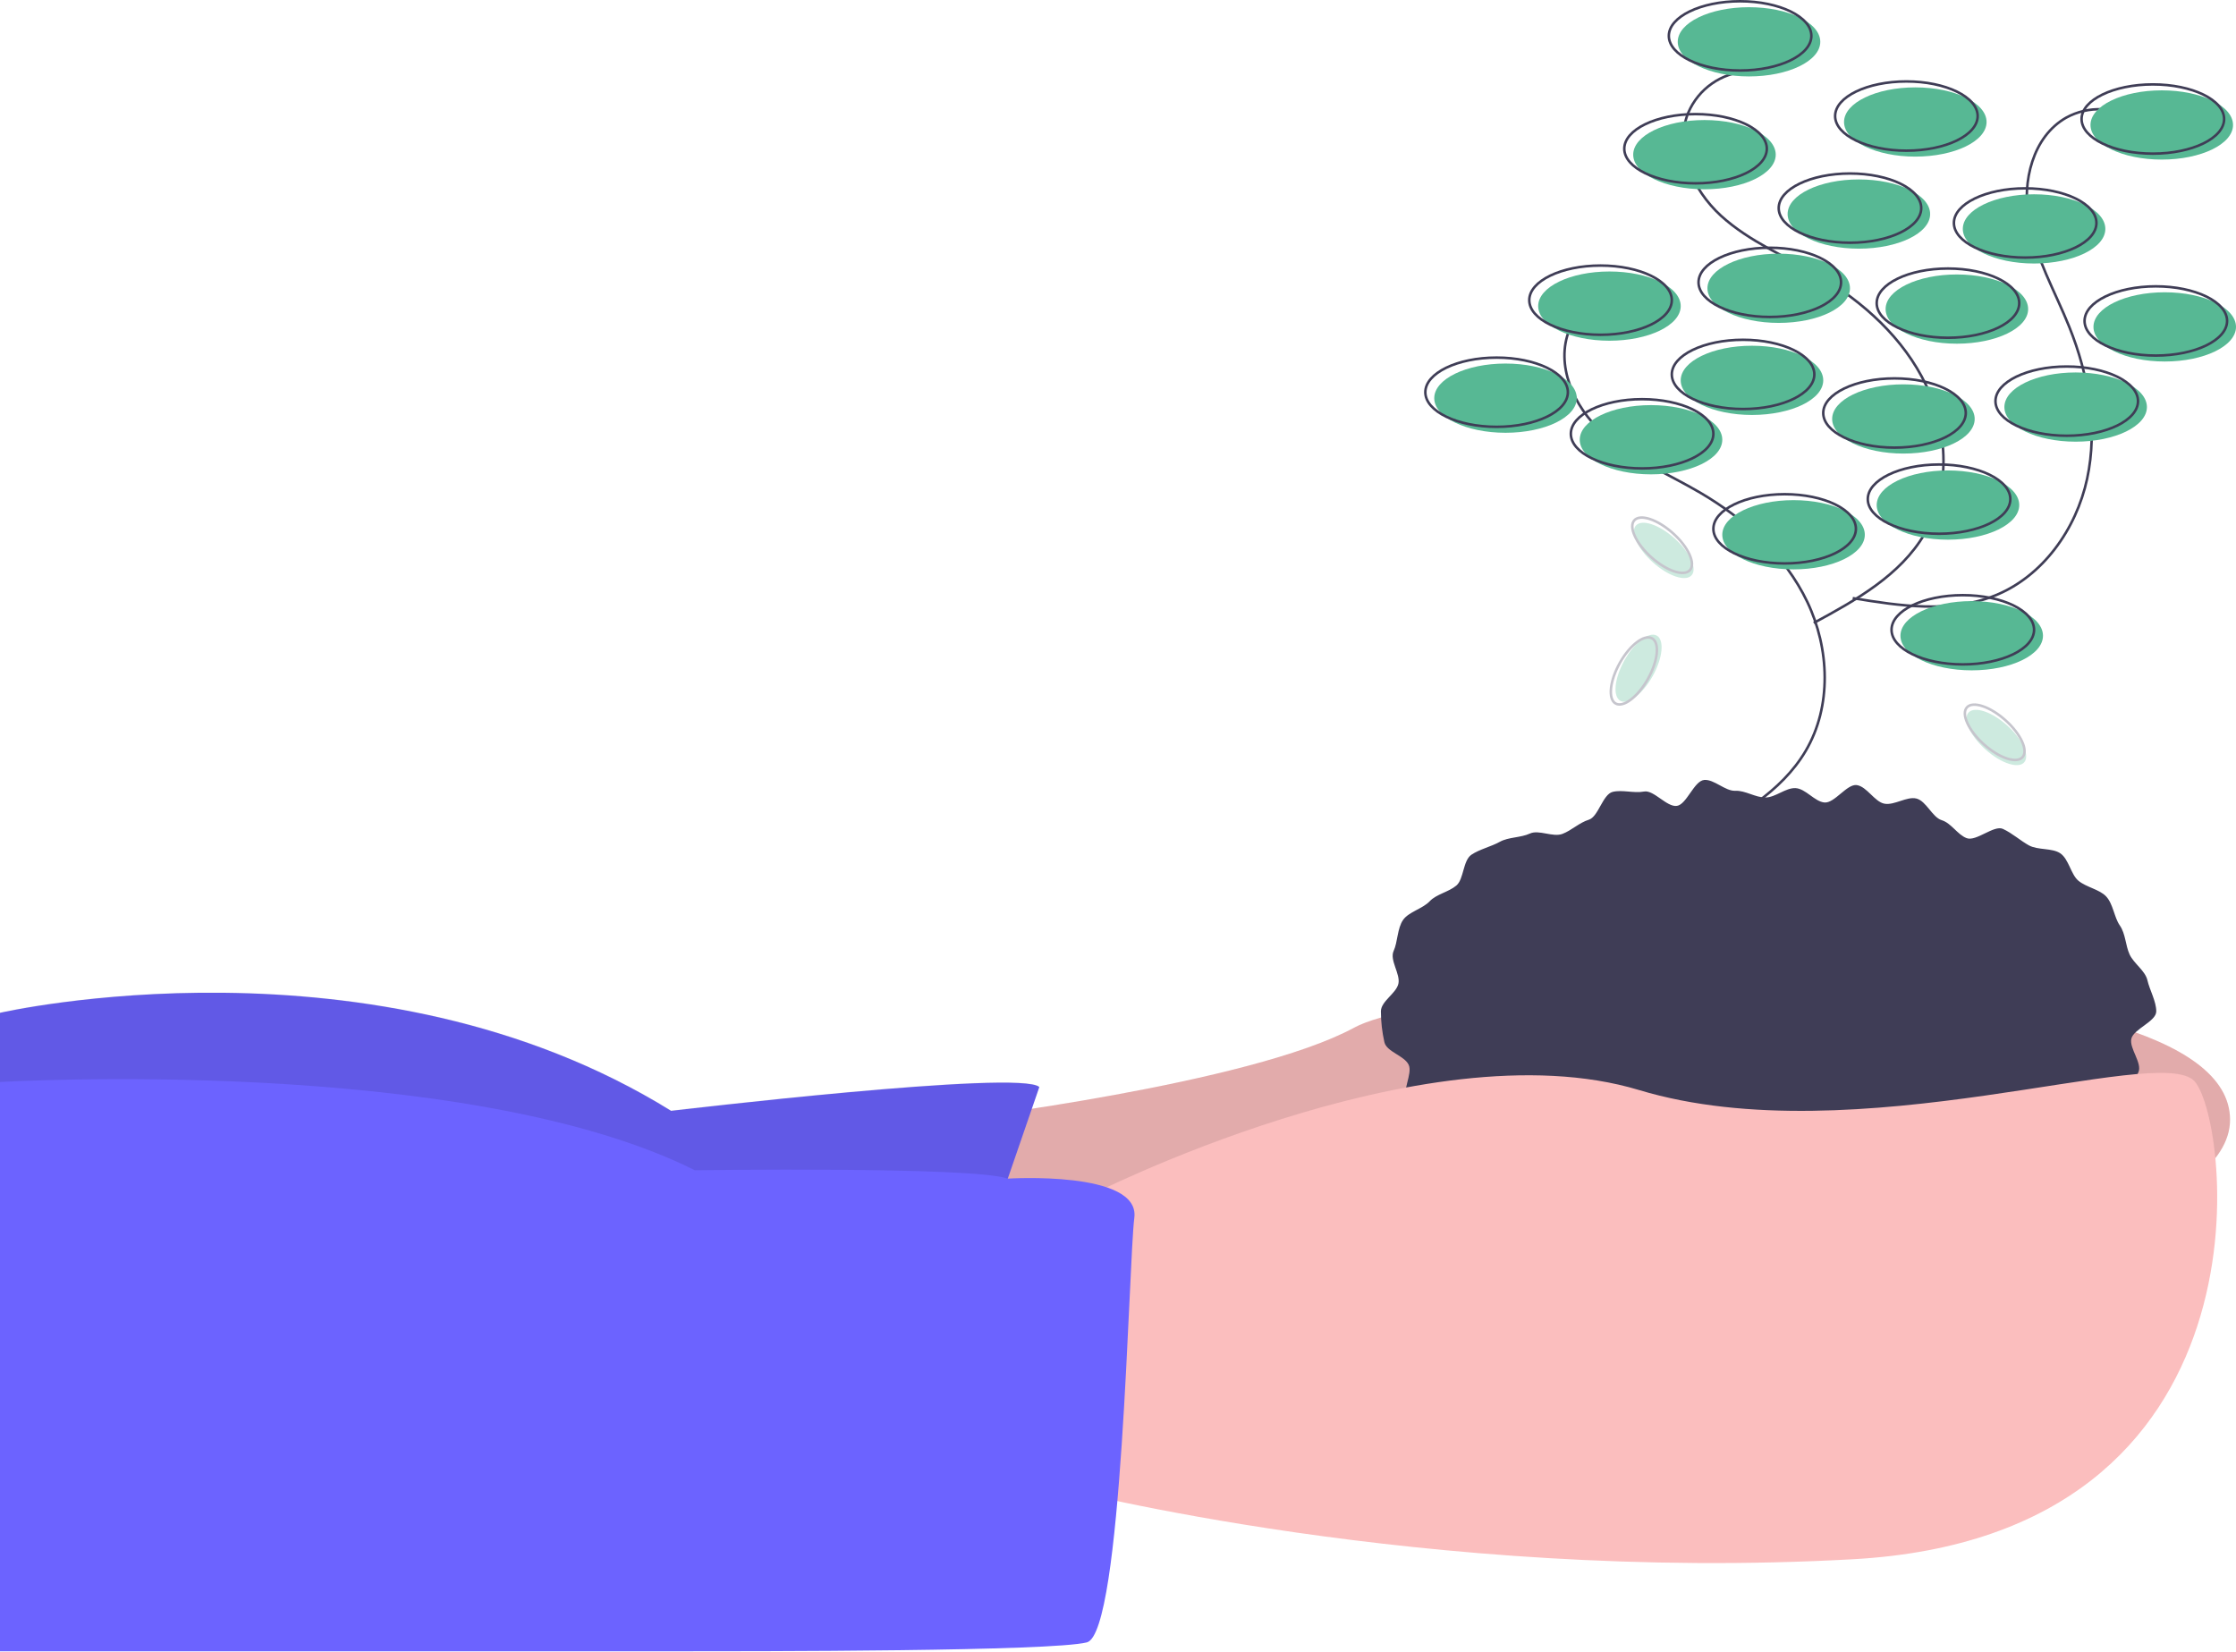
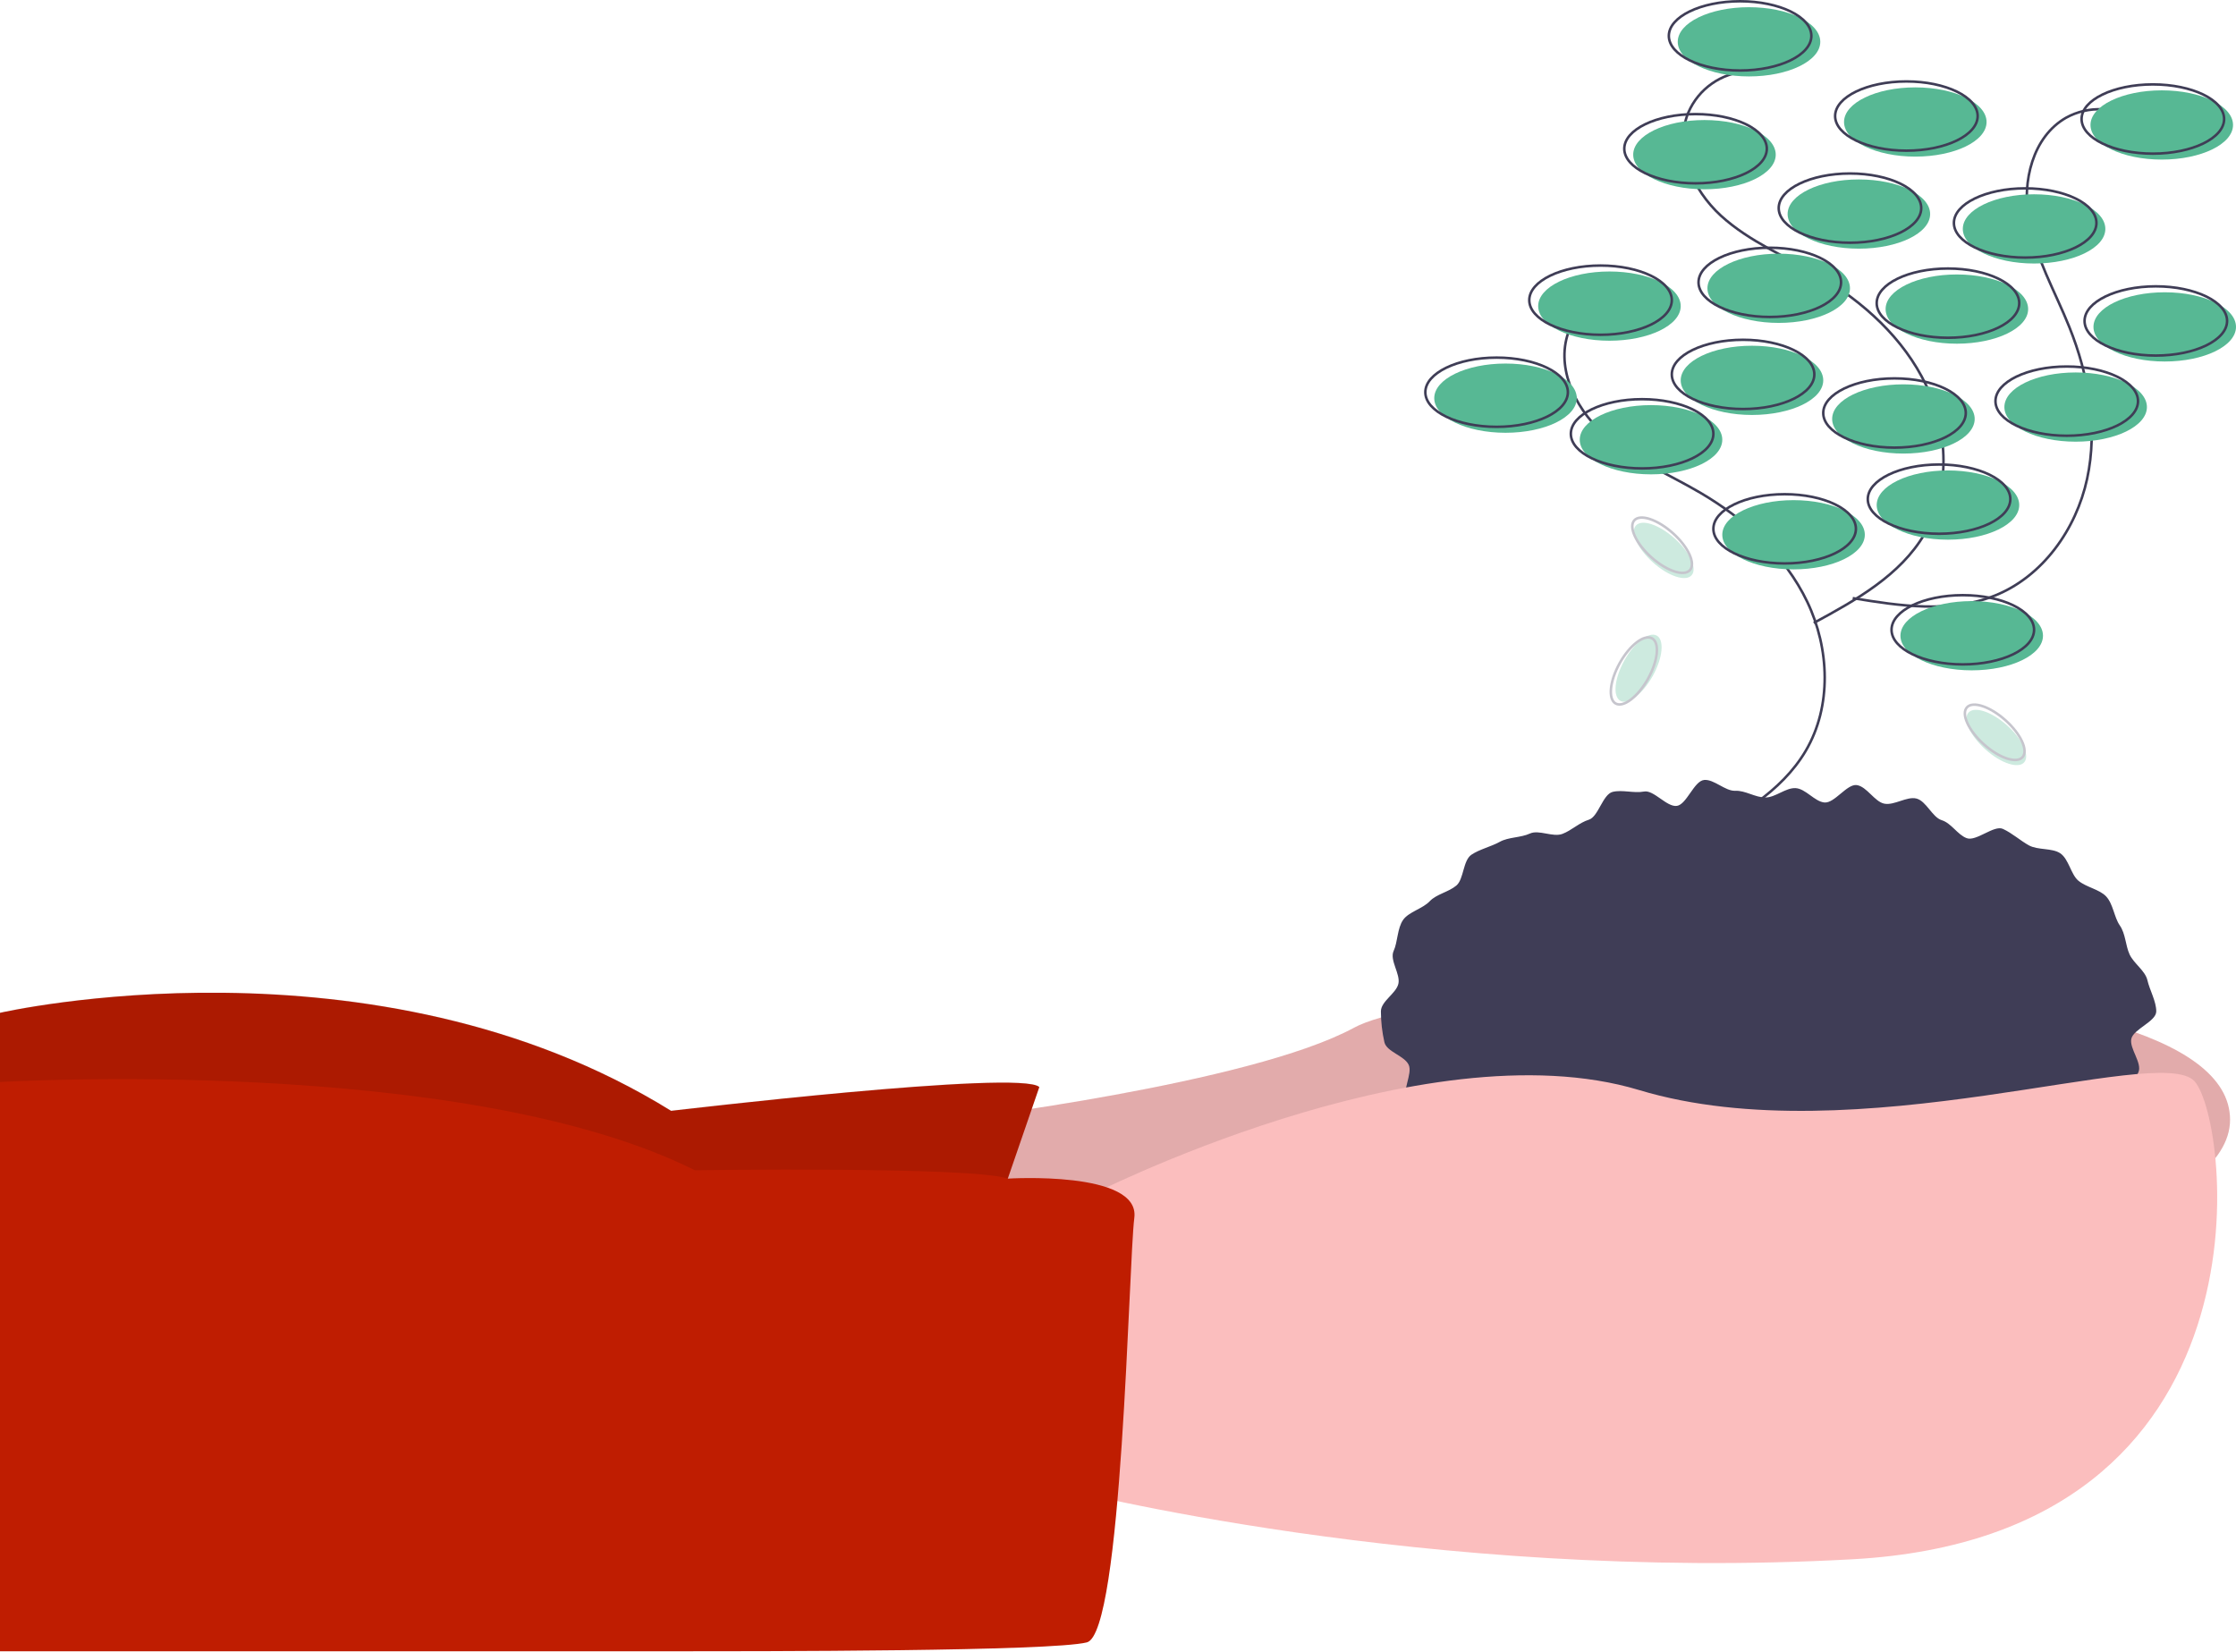
<svg xmlns="http://www.w3.org/2000/svg" id="abc544d7-1a04-40cc-926f-7ea71d989639" data-name="Layer 1" width="886" height="654.301" viewBox="0 0 886 654.301">
  <path d="M534.697,566.284s117.663-14.12,158.845-36.475,347.105-32.946,347.105,36.475S688.835,666.298,688.835,666.298L504.105,655.708Z" transform="translate(-157 -122.5995)" fill="#fbbebe" />
  <path d="M534.697,566.284s117.663-14.12,158.845-36.475,347.105-32.946,347.105,36.475S688.835,666.298,688.835,666.298L504.105,655.708Z" transform="translate(-157 -122.5995)" opacity="0.1" />
-   <path d="M568.819,553.341l-24.709,71.774L157,629.822V523.926s148.255-34.122,265.918,38.829C422.918,562.754,561.76,546.282,568.819,553.341Z" transform="translate(-157 -122.5995)" fill="#6c63ff" />
+   <path d="M568.819,553.341l-24.709,71.774L157,629.822V523.926s148.255-34.122,265.918,38.829C422.918,562.754,561.76,546.282,568.819,553.341Z" transform="translate(-157 -122.5995)" fill="#bf1d01" />
  <path d="M568.819,553.226,544.11,625,157,629.707V523.81s148.255-34.122,265.918,38.829C422.918,562.639,561.76,546.166,568.819,553.226Z" transform="translate(-157 -122.5995)" opacity="0.1" />
  <path d="M1011.404,523.337c0,4.01-8.993,6.987-9.877,10.856-.877,3.837,4.466,9.672,2.775,13.336a72.563,72.563,0,0,1-6.172,10.733c-2.215,3.171-9.057,2.708-11.862,5.682a94.319,94.319,0,0,1-8.712,7.576c-2.977,2.476-7.01,2.995-10.395,5.274-3.219,2.167-2.829,10.116-6.389,12.089-3.402,1.886-8.61.369-12.3,2.064-3.542,1.627-5.41,7.511-9.197,8.95-3.652,1.388-8.173.79-12.034,1.992-3.737,1.163-7.918.974-11.834,1.954-3.803.951-6.707,6.651-10.662,7.419-3.854.749-8.371-1.248-12.356-.681-3.892.554-8.418-4.372-12.421-3.999-3.918.365-7.611,2.645-11.624,2.829-3.935.181-7.825,1.914-11.839,1.914-4.013,0-8.155,3.765-12.089,3.585-4.013-.184-7.646-5.891-11.564-6.256-4.004-.373-8.779,5.589-12.671,5.035-3.985-.567-7.141-6.402-10.995-7.151-3.957-.769-9.067,3.402-12.87,2.451-3.916-.979-6.241-7.768-9.978-8.931-3.861-1.202-8.647.426-12.299-.962-3.788-1.439-8.402-1.208-11.944-2.835-3.69-1.695-6.339-5.706-9.742-7.591-3.56-1.973-5.202-6.867-8.421-9.035-3.385-2.279-8.543-1.988-11.52-4.464-3.143-2.614-9.032-2.75-11.684-5.563-2.805-2.974-3.94-7.969-6.155-11.141-2.333-3.34,2.245-10.403.617-13.933-1.69-3.664-8.756-5.152-9.632-8.989a56.435,56.435,0,0,1-1.384-12.207c0-4.01,6.043-7.075,6.927-10.943.877-3.837-3.571-9.348-1.88-13.012,1.629-3.531,1.421-8.959,3.754-12.3,2.215-3.171,7.742-4.415,10.548-7.389,2.652-2.812,7.4-3.596,10.543-6.21,2.977-2.476,2.598-9.942,5.983-12.221,3.219-2.167,7.712-3.156,11.273-5.129,3.402-1.886,8.217-1.568,11.907-3.263,3.542-1.627,9.091,1.579,12.877.14,3.652-1.388,6.614-4.421,10.476-5.623,3.737-1.163,5.493-10.035,9.409-11.014,3.803-.951,8.481.628,12.437-.141,3.854-.749,9.04,6.251,13.025,5.684,3.892-.554,6.802-9.898,10.806-10.27,3.918-.365,8.337,4.475,12.349,4.29,3.935-.181,7.886,2.655,11.9,2.655,4.013,0,8.012-3.892,11.946-3.711,4.013.184,7.551,5.327,11.469,5.692,4.004.373,8.919-7.45,12.811-6.896,3.985.567,7.064,6.614,10.918,7.363,3.957.769,8.912-2.986,12.716-2.034,3.916.979,6.273,7.407,10.01,8.57,3.861,1.202,6.24,5.736,9.892,7.124,3.788,1.439,10.823-5.294,14.366-3.667,3.69,1.695,6.878,4.628,10.28,6.514,3.56,1.973,9.22.981,12.439,3.148,3.385,2.279,4.218,8.398,7.195,10.874,3.143,2.614,8.327,3.401,10.98,6.213,2.805,2.974,3.195,8.304,5.41,11.476,2.333,3.34,2.26,7.969,3.888,11.499,1.69,3.664,6.202,6.435,7.078,10.271C1008.786,514.895,1011.404,519.328,1011.404,523.337Z" transform="translate(-157 -122.5995)" fill="#3f3d56" />
  <path d="M587.645,596.877S720.604,528.632,806.498,554.518s205.91-18.826,220.029-3.53,34.122,180.024-135.312,189.437-314.159-28.239-314.159-28.239Z" transform="translate(-157 -122.5995)" fill="#fbbebe" />
-   <path d="M556.334,589.609S608.825,586.287,606.471,605.113s-4.707,164.728-18.826,168.258-125.899,3.53-171.788,3.53H157V551.326s183.554-10.928,275.331,34.961C432.331,586.287,542.672,584.694,556.334,589.609Z" transform="translate(-157 -122.5995)" fill="#6c63ff" />
+   <path d="M556.334,589.609S608.825,586.287,606.471,605.113s-4.707,164.728-18.826,168.258-125.899,3.53-171.788,3.53H157V551.326s183.554-10.928,275.331,34.961C432.331,586.287,542.672,584.694,556.334,589.609Z" transform="translate(-157 -122.5995)" fill="#bf1d01" />
  <path d="M802.239,236.779a27.041,27.041,0,0,0-23.309,16.297c-5.828,14.089,1.676,30.638,12.942,40.912s25.737,16.146,38.886,23.865c17.661,10.368,33.53,24.76,42.367,43.234s9.776,41.359-.611,59.008c-9.641,16.381-27.171,26.186-43.891,35.228" transform="translate(-157 -122.5995)" fill="none" stroke="#3f3d56" stroke-miterlimit="10" />
  <path d="M849.304,150.885a27.041,27.041,0,0,0-23.309,16.297c-5.828,14.089,1.676,30.638,12.942,40.912s25.737,16.146,38.886,23.865c17.661,10.368,33.53,24.76,42.367,43.234s9.776,41.359-.611,59.008c-9.641,16.381-27.171,26.186-43.891,35.228" transform="translate(-157 -122.5995)" fill="none" stroke="#3f3d56" stroke-miterlimit="10" />
  <path d="M1004.051,170.64a27.041,27.041,0,0,0-28.408-1.382c-13.233,7.572-17.431,25.252-14.812,40.272s10.467,28.523,16.138,42.675c7.618,19.009,11.356,40.104,7.034,60.122s-17.588,38.688-36.606,46.285c-17.652,7.051-37.515,4.072-56.271.987" transform="translate(-157 -122.5995)" fill="none" stroke="#3f3d56" stroke-miterlimit="10" />
  <ellipse cx="710.683" cy="211.889" rx="28.239" ry="13.716" fill="#57b894" />
  <ellipse cx="707.153" cy="209.536" rx="28.239" ry="13.716" fill="none" stroke="#3f3d56" stroke-miterlimit="10" />
  <ellipse cx="771.867" cy="200.123" rx="28.239" ry="13.716" fill="#57b894" />
  <ellipse cx="768.337" cy="197.77" rx="28.239" ry="13.716" fill="none" stroke="#3f3d56" stroke-miterlimit="10" />
  <ellipse cx="781.28" cy="251.895" rx="28.239" ry="13.716" fill="#57b894" />
  <ellipse cx="777.75" cy="249.541" rx="28.239" ry="13.716" fill="none" stroke="#3f3d56" stroke-miterlimit="10" />
  <ellipse cx="775.397" cy="122.466" rx="28.239" ry="13.716" fill="#57b894" />
  <ellipse cx="771.867" cy="120.113" rx="28.239" ry="13.716" fill="none" stroke="#3f3d56" stroke-miterlimit="10" />
  <ellipse cx="704.799" cy="114.229" rx="28.239" ry="13.716" fill="#57b894" />
  <ellipse cx="701.27" cy="111.876" rx="28.239" ry="13.716" fill="none" stroke="#3f3d56" stroke-miterlimit="10" />
  <ellipse cx="736.568" cy="84.814" rx="28.239" ry="13.716" fill="#57b894" />
  <ellipse cx="733.039" cy="82.46" rx="28.239" ry="13.716" fill="none" stroke="#3f3d56" stroke-miterlimit="10" />
  <ellipse cx="805.989" cy="90.697" rx="28.239" ry="13.716" fill="#57b894" />
  <ellipse cx="802.46" cy="88.344" rx="28.239" ry="13.716" fill="none" stroke="#3f3d56" stroke-miterlimit="10" />
  <ellipse cx="857.761" cy="129.526" rx="28.239" ry="13.716" fill="#57b894" />
  <ellipse cx="854.231" cy="127.172" rx="28.239" ry="13.716" fill="none" stroke="#3f3d56" stroke-miterlimit="10" />
  <ellipse cx="675.384" cy="61.281" rx="28.239" ry="13.716" fill="#57b894" />
  <ellipse cx="671.854" cy="58.928" rx="28.239" ry="13.716" fill="none" stroke="#3f3d56" stroke-miterlimit="10" />
  <ellipse cx="693.033" cy="16.569" rx="28.239" ry="13.716" fill="#57b894" />
  <ellipse cx="689.503" cy="14.216" rx="28.239" ry="13.716" fill="none" stroke="#3f3d56" stroke-miterlimit="10" />
  <ellipse cx="856.584" cy="49.515" rx="28.239" ry="13.716" fill="#57b894" />
  <ellipse cx="853.054" cy="47.162" rx="28.239" ry="13.716" fill="none" stroke="#3f3d56" stroke-miterlimit="10" />
  <ellipse cx="596.55" cy="157.765" rx="28.239" ry="13.716" fill="#57b894" />
  <ellipse cx="593.02" cy="155.411" rx="28.239" ry="13.716" fill="none" stroke="#3f3d56" stroke-miterlimit="10" />
  <ellipse cx="694.21" cy="150.705" rx="28.239" ry="13.716" fill="#57b894" />
  <ellipse cx="690.68" cy="148.352" rx="28.239" ry="13.716" fill="none" stroke="#3f3d56" stroke-miterlimit="10" />
  <ellipse cx="822.462" cy="161.294" rx="28.239" ry="13.716" fill="#57b894" />
  <ellipse cx="818.932" cy="158.941" rx="28.239" ry="13.716" fill="none" stroke="#3f3d56" stroke-miterlimit="10" />
  <ellipse cx="754.218" cy="166.001" rx="28.239" ry="13.716" fill="#57b894" />
  <ellipse cx="750.688" cy="163.648" rx="28.239" ry="13.716" fill="none" stroke="#3f3d56" stroke-miterlimit="10" />
  <ellipse cx="758.924" cy="48.338" rx="28.239" ry="13.716" fill="#57b894" />
  <ellipse cx="755.394" cy="45.985" rx="28.239" ry="13.716" fill="none" stroke="#3f3d56" stroke-miterlimit="10" />
  <ellipse cx="637.732" cy="121.289" rx="28.239" ry="13.716" fill="#57b894" />
  <ellipse cx="634.202" cy="118.936" rx="28.239" ry="13.716" fill="none" stroke="#3f3d56" stroke-miterlimit="10" />
  <ellipse cx="654.205" cy="174.237" rx="28.239" ry="13.716" fill="#57b894" />
  <ellipse cx="650.675" cy="171.884" rx="28.239" ry="13.716" fill="none" stroke="#3f3d56" stroke-miterlimit="10" />
  <g opacity="0.3">
    <ellipse cx="806.269" cy="387.365" rx="14.794" ry="6.407" transform="translate(-82.2221 779.5881) rotate(-60.79941)" fill="#57b894" />
    <ellipse cx="804.407" cy="388.443" rx="14.794" ry="6.407" transform="translate(-84.11655 778.515) rotate(-60.79941)" fill="none" stroke="#3f3d56" stroke-miterlimit="10" />
  </g>
  <g opacity="0.3">
    <ellipse cx="948.032" cy="414.816" rx="6.407" ry="14.794" transform="translate(-150.3063 722.0064) rotate(-48.17218)" fill="#57b894" />
    <ellipse cx="947.387" cy="412.764" rx="6.407" ry="14.794" transform="translate(-148.9918 720.8422) rotate(-48.17218)" fill="none" stroke="#3f3d56" stroke-miterlimit="10" />
  </g>
  <g opacity="0.3">
    <ellipse cx="816.25" cy="340.689" rx="6.407" ry="14.794" transform="translate(-138.9674 599.1163) rotate(-48.17218)" fill="#57b894" />
    <ellipse cx="815.605" cy="338.636" rx="6.407" ry="14.794" transform="translate(-137.6529 597.9521) rotate(-48.17218)" fill="none" stroke="#3f3d56" stroke-miterlimit="10" />
  </g>
</svg>
